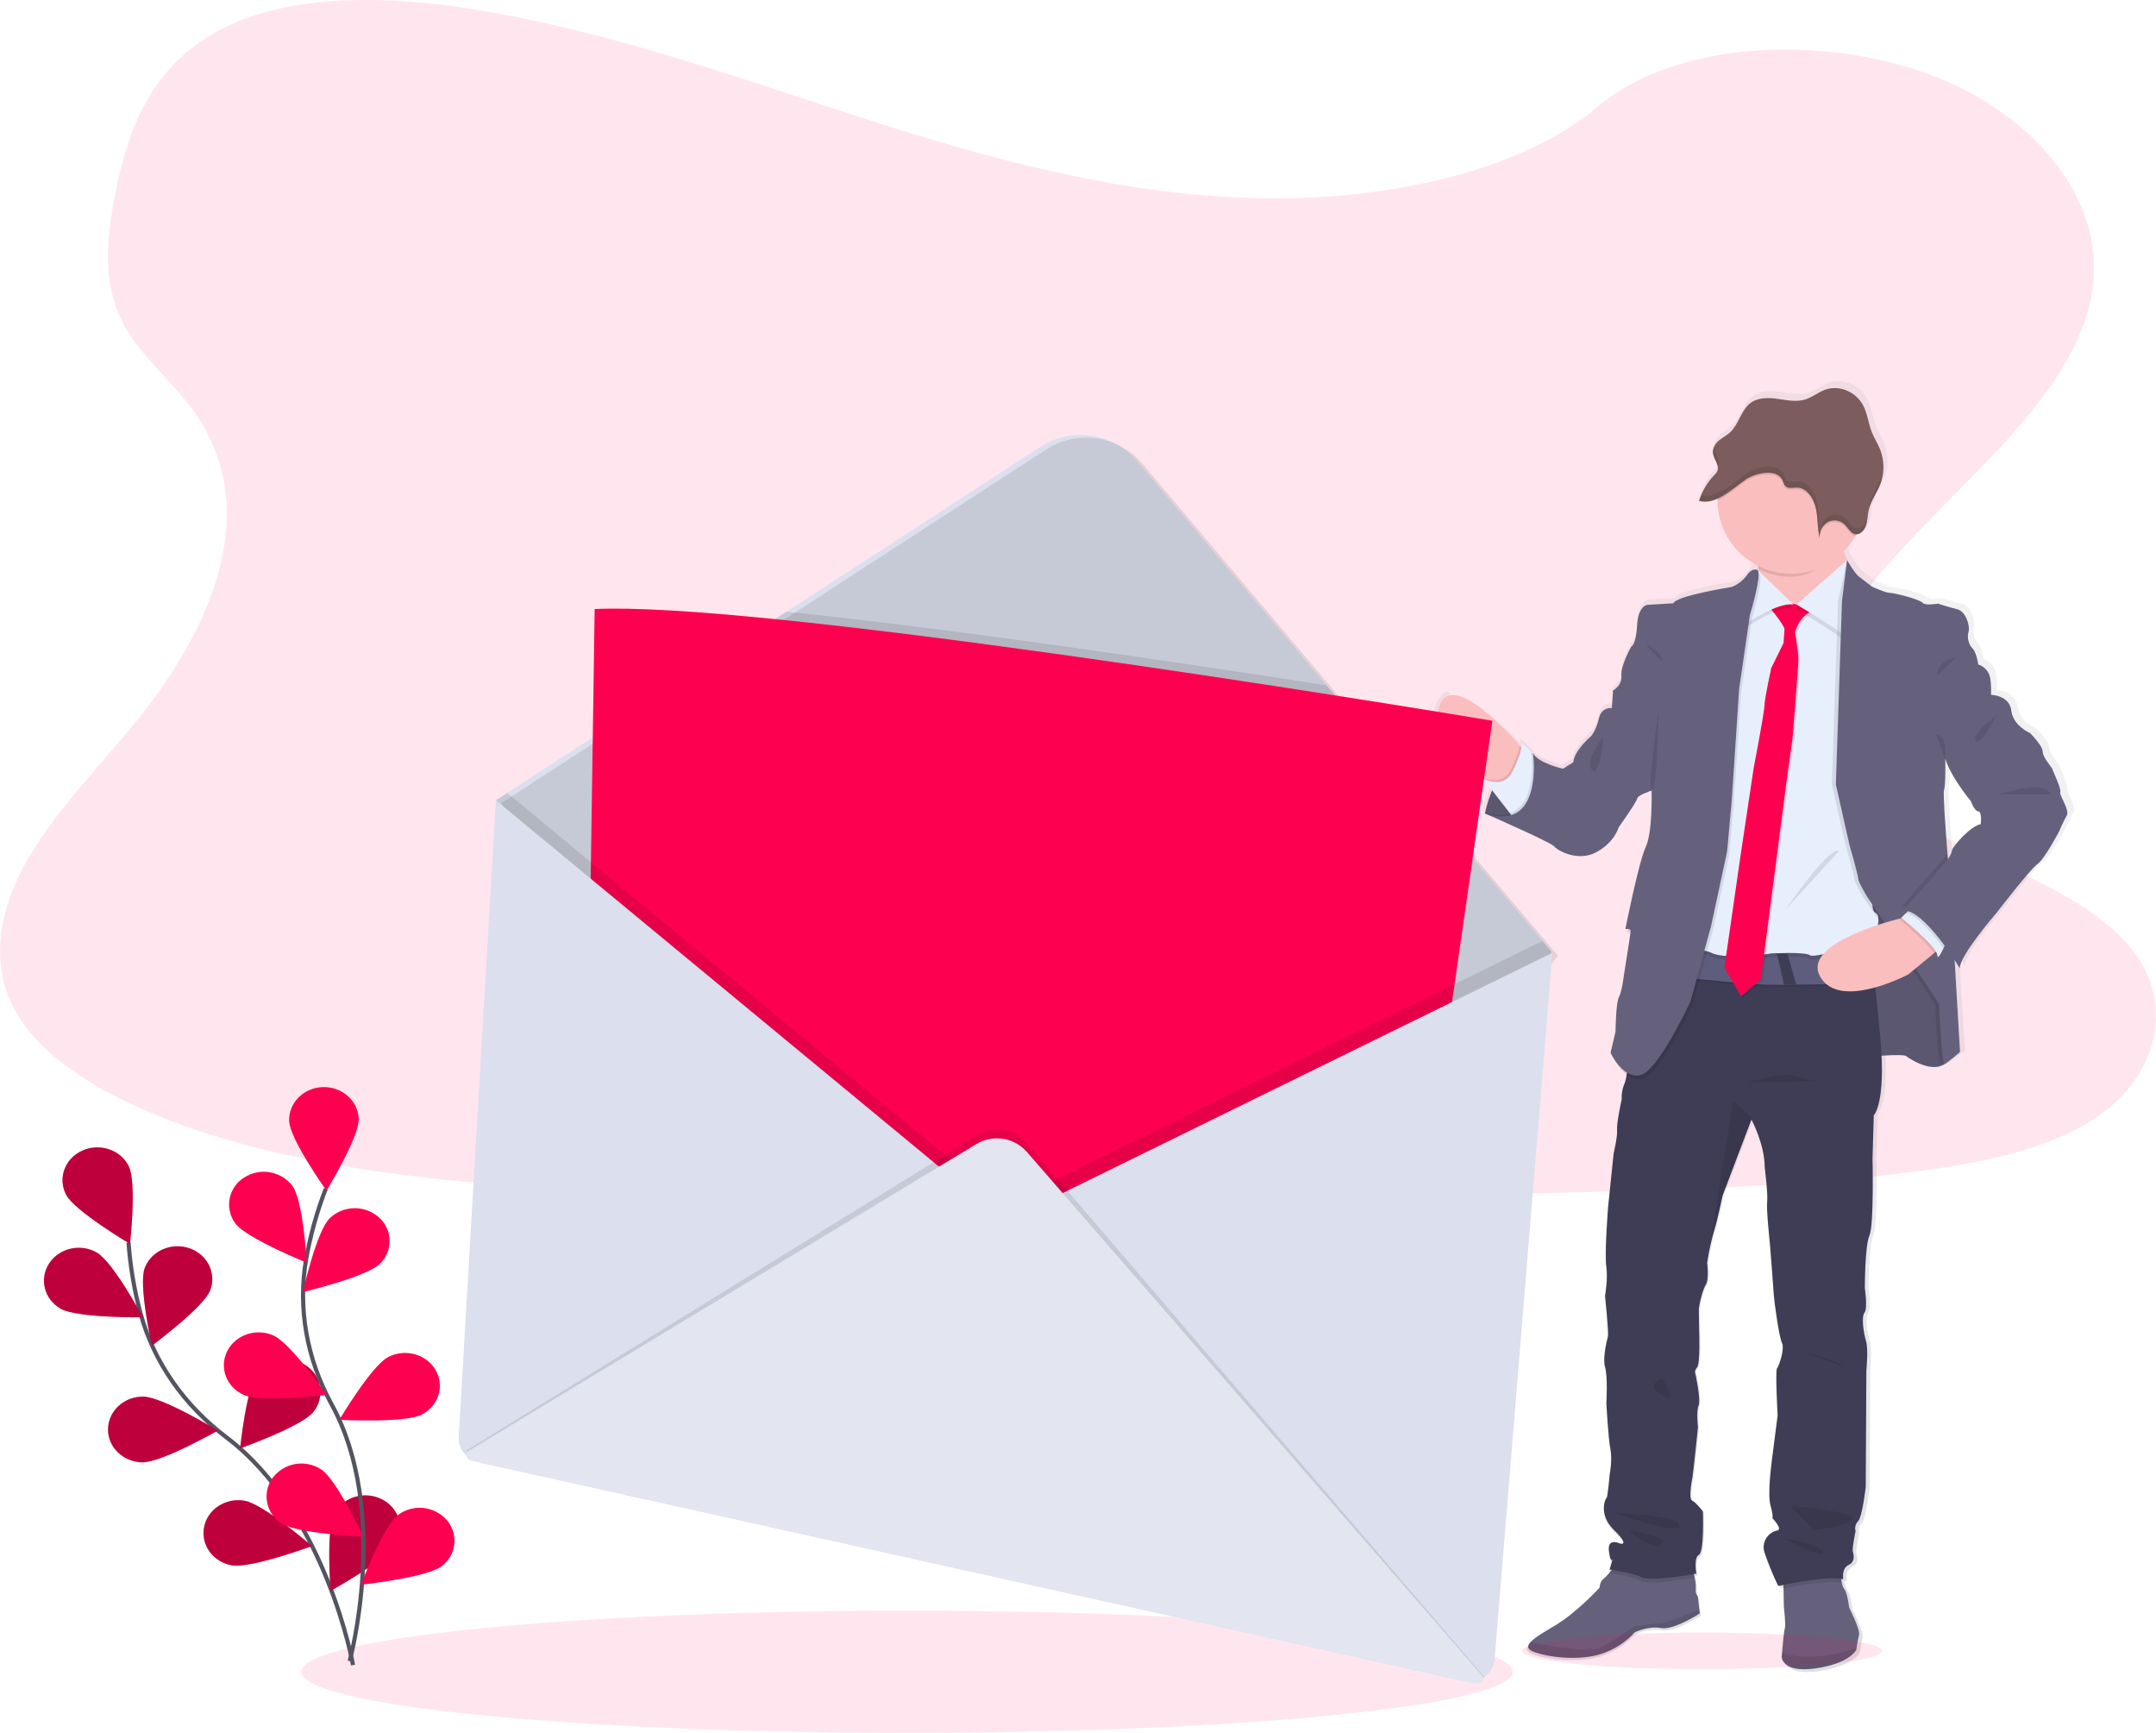
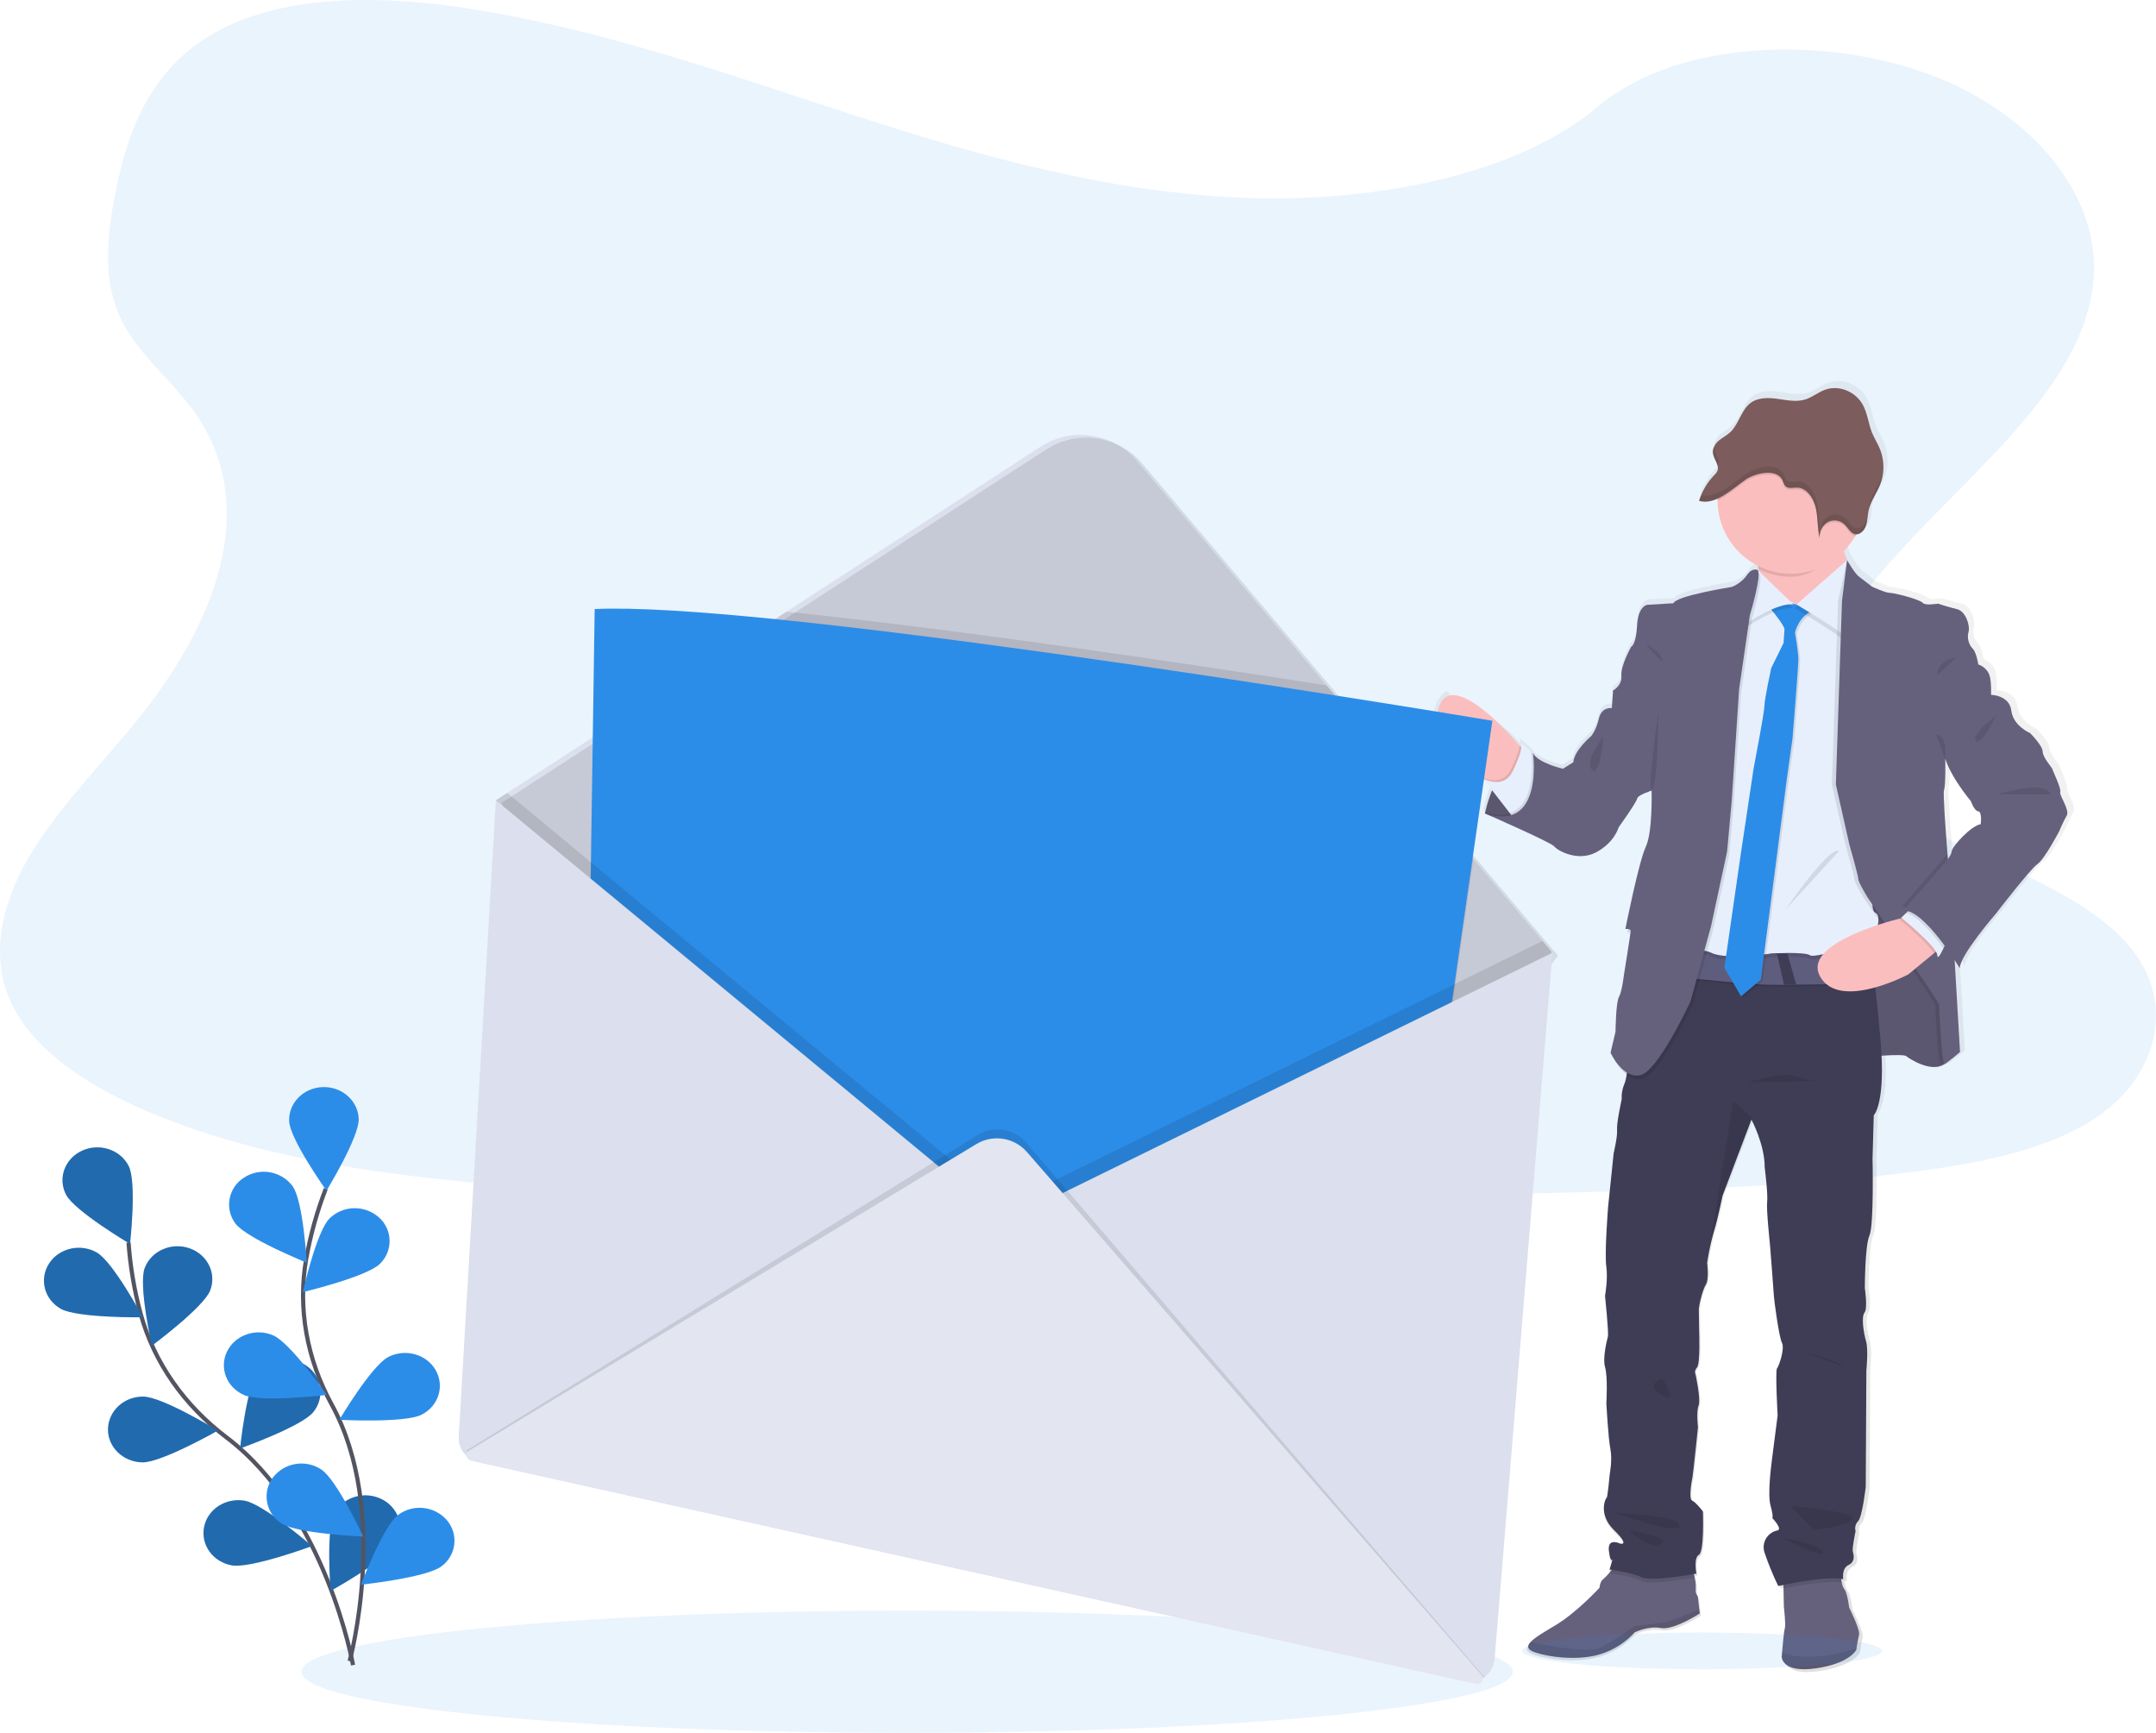
<svg xmlns="http://www.w3.org/2000/svg" id="94c1f45f-2d92-458e-bbfe-f6c69da92e14" data-name="Layer 1" width="1034.95" height="831.61" viewBox="0 0 1034.95 831.61">
  <defs>
    <linearGradient id="eb1b6581-0e6c-46f0-8ed9-49203ffc7122" x1="924.49" y1="836.62" x2="924.49" y2="217.05" gradientUnits="userSpaceOnUse">
      <stop offset="0" stop-color="gray" stop-opacity="0.25" />
      <stop offset="0.54" stop-color="gray" stop-opacity="0.12" />
      <stop offset="1" stop-color="gray" stop-opacity="0.1" />
    </linearGradient>
  </defs>
-   <path d="M683.84,129.27C617.49,127.36,554.3,109.52,494,90S373.84,48.89,309.08,38.55c-41.65-6.65-89.28-7.59-122.84,11C153.94,67.44,143.51,98.33,137.9,127c-4.23,21.56-6.71,44.26,4.86,64.44,8,14,22.29,25.79,32.15,39.21,34.3,46.71,10.06,104.3-27.12,149.9-17.44,21.39-37.67,41.8-51.13,64.57S77,494,88.75,517.2c11.67,23,39.48,40.31,69.61,52.48,61.19,24.7,133.3,31.77,203.61,35.78,155.64,8.86,312.12,5,468.18,1.18,57.75-1.42,115.76-2.86,172.58-10.3,31.55-4.13,64.12-10.68,87-26.5,29.08-20.08,36.28-54.09,16.8-79.27-32.68-42.24-123-52.73-145.89-98.06-12.58-24.95.34-52.75,18.61-75.89,39.2-49.64,104.91-93.19,108.37-149.93,2.37-39-29.21-78-78.05-96.44-51.19-19.33-122.18-16.9-160,15.1C810.76,118.29,742.42,131,683.84,129.27Z" transform="translate(-82.53 -34.2)" fill="#FE0050" opacity="0.1" />
-   <ellipse cx="435.45" cy="802.29" rx="290.75" ry="29.32" fill="#FE0050" opacity="0.1" />
+   <path d="M683.84,129.27C617.49,127.36,554.3,109.52,494,90S373.84,48.89,309.08,38.55c-41.65-6.65-89.28-7.59-122.84,11C153.94,67.44,143.51,98.33,137.9,127c-4.23,21.56-6.71,44.26,4.86,64.44,8,14,22.29,25.79,32.15,39.21,34.3,46.71,10.06,104.3-27.12,149.9-17.44,21.39-37.67,41.8-51.13,64.57S77,494,88.75,517.2c11.67,23,39.48,40.31,69.61,52.48,61.19,24.7,133.3,31.77,203.61,35.78,155.64,8.86,312.12,5,468.18,1.18,57.75-1.42,115.76-2.86,172.58-10.3,31.55-4.13,64.12-10.68,87-26.5,29.08-20.08,36.28-54.09,16.8-79.27-32.68-42.24-123-52.73-145.89-98.06-12.58-24.95.34-52.75,18.61-75.89,39.2-49.64,104.91-93.19,108.37-149.93,2.37-39-29.21-78-78.05-96.44-51.19-19.33-122.18-16.9-160,15.1C810.76,118.29,742.42,131,683.84,129.27Z" transform="translate(-82.53 -34.2)" fill="#2C8DE8" opacity="0.1" />
+   <ellipse cx="435.45" cy="802.29" rx="290.75" ry="29.32" fill="#2C8DE8" opacity="0.1" />
  <path d="M252,833.31S239.1,760.22,191.22,724c-20.09-15.2-34.79-35.87-41.21-59.41a179.25,179.25,0,0,1-5.78-34.1" transform="translate(-82.53 -34.2)" fill="none" stroke="#535461" stroke-miterlimit="10" stroke-width="2" />
-   <path d="M114.21,607.49c4,7.83,30.73,23.68,30.73,23.68s3.36-29.61-.67-37.45-14-11.11-22.32-7.31S110.18,599.65,114.21,607.49Z" transform="translate(-82.53 -34.2)" fill="#FE0050" />
-   <path d="M111.66,662.28c7.9,4.51,39.44,4.11,39.44,4.11S136.87,639.81,129,635.3s-18.16-2.13-22.94,5.32S103.77,657.77,111.66,662.28Z" transform="translate(-82.53 -34.2)" fill="#FE0050" />
-   <path d="M150.87,736c9.22.13,36.23-15.25,36.23-15.25s-26.49-16.16-35.72-16.3-16.82,6.82-17,15.53S141.64,735.84,150.87,736Z" transform="translate(-82.53 -34.2)" fill="#FE0050" />
-   <path d="M193.83,785.43c9.06,1.61,38.44-9.25,38.44-9.25S209.05,756,200,754.42s-17.8,4-19.5,12.6S184.76,783.83,193.83,785.43Z" transform="translate(-82.53 -34.2)" fill="#FE0050" />
-   <path d="M183.44,653.45c-3.15,8.19-28,26.55-28,26.55s-6.58-29.12-3.43-37.31,12.74-12.42,21.41-9.45S186.59,645.27,183.44,653.45Z" transform="translate(-82.53 -34.2)" fill="#FE0050" />
-   <path d="M232.91,711.89c-5.6,6.93-35.12,17.43-35.12,17.43s3-29.65,8.56-36.57a17.38,17.38,0,0,1,23.42-3A15.2,15.2,0,0,1,232.91,711.89Z" transform="translate(-82.53 -34.2)" fill="#FE0050" />
-   <path d="M272.73,774.92c-4.28,7.72-31.49,22.78-31.49,22.78s-2.39-29.69,1.89-37.41,14.37-10.7,22.55-6.66S277,767.2,272.73,774.92Z" transform="translate(-82.53 -34.2)" fill="#FE0050" />
+   <path d="M114.21,607.49c4,7.83,30.73,23.68,30.73,23.68s3.36-29.61-.67-37.45-14-11.11-22.32-7.31S110.18,599.65,114.21,607.49Z" transform="translate(-82.53 -34.2)" fill="#2C8DE8" />
+   <path d="M111.66,662.28c7.9,4.51,39.44,4.11,39.44,4.11S136.87,639.81,129,635.3s-18.16-2.13-22.94,5.32S103.77,657.77,111.66,662.28Z" transform="translate(-82.53 -34.2)" fill="#2C8DE8" />
+   <path d="M150.87,736c9.22.13,36.23-15.25,36.23-15.25s-26.49-16.16-35.72-16.3-16.82,6.82-17,15.53S141.64,735.84,150.87,736Z" transform="translate(-82.53 -34.2)" fill="#2C8DE8" />
+   <path d="M193.83,785.43c9.06,1.61,38.44-9.25,38.44-9.25S209.05,756,200,754.42s-17.8,4-19.5,12.6S184.76,783.83,193.83,785.43Z" transform="translate(-82.53 -34.2)" fill="#2C8DE8" />
+   <path d="M183.44,653.45c-3.15,8.19-28,26.55-28,26.55s-6.58-29.12-3.43-37.31,12.74-12.42,21.41-9.45S186.59,645.27,183.44,653.45Z" transform="translate(-82.53 -34.2)" fill="#2C8DE8" />
+   <path d="M232.91,711.89c-5.6,6.93-35.12,17.43-35.12,17.43s3-29.65,8.56-36.57a17.38,17.38,0,0,1,23.42-3A15.2,15.2,0,0,1,232.91,711.89Z" transform="translate(-82.53 -34.2)" fill="#2C8DE8" />
+   <path d="M272.73,774.92c-4.28,7.72-31.49,22.78-31.49,22.78s-2.39-29.69,1.89-37.41,14.37-10.7,22.55-6.66S277,767.2,272.73,774.92Z" transform="translate(-82.53 -34.2)" fill="#2C8DE8" />
  <path d="M114.21,607.49c4,7.83,30.73,23.68,30.73,23.68s3.36-29.61-.67-37.45-14-11.11-22.32-7.31S110.18,599.65,114.21,607.49Z" transform="translate(-82.53 -34.2)" opacity="0.25" />
  <path d="M111.66,662.28c7.9,4.51,39.44,4.11,39.44,4.11S136.87,639.81,129,635.3s-18.16-2.13-22.94,5.32S103.77,657.77,111.66,662.28Z" transform="translate(-82.53 -34.2)" opacity="0.25" />
  <path d="M150.87,736c9.22.13,36.23-15.25,36.23-15.25s-26.49-16.16-35.72-16.3-16.82,6.82-17,15.53S141.64,735.84,150.87,736Z" transform="translate(-82.53 -34.2)" opacity="0.25" />
  <path d="M193.83,785.43c9.06,1.61,38.44-9.25,38.44-9.25S209.05,756,200,754.42s-17.8,4-19.5,12.6S184.76,783.83,193.83,785.43Z" transform="translate(-82.53 -34.2)" opacity="0.25" />
  <path d="M183.44,653.45c-3.15,8.19-28,26.55-28,26.55s-6.58-29.12-3.43-37.31,12.74-12.42,21.41-9.45S186.59,645.27,183.44,653.45Z" transform="translate(-82.53 -34.2)" opacity="0.25" />
  <path d="M232.91,711.89c-5.6,6.93-35.12,17.43-35.12,17.43s3-29.65,8.56-36.57a17.38,17.38,0,0,1,23.42-3A15.2,15.2,0,0,1,232.91,711.89Z" transform="translate(-82.53 -34.2)" opacity="0.25" />
  <path d="M272.73,774.92c-4.28,7.72-31.49,22.78-31.49,22.78s-2.39-29.69,1.89-37.41,14.37-10.7,22.55-6.66S277,767.2,272.73,774.92Z" transform="translate(-82.53 -34.2)" opacity="0.25" />
  <path d="M250.38,831.39s19.57-71.76-8.65-123.2c-11.84-21.58-16.41-46.1-12.17-70.08a180,180,0,0,1,9.35-33.38" transform="translate(-82.53 -34.2)" fill="none" stroke="#535461" stroke-miterlimit="10" stroke-width="2" />
-   <path d="M221.33,572.22c.32,8.7,17.93,33.41,17.93,33.41s15.78-25.79,15.46-34.5-8.05-15.52-17.27-15.22S221,563.51,221.33,572.22Z" transform="translate(-82.53 -34.2)" fill="#FE0050" />
-   <path d="M195.49,621.34c5.28,7.14,34.28,18.84,34.28,18.84s-1.6-29.74-6.88-36.89a17.35,17.35,0,0,0-23.26-3.91A15.23,15.23,0,0,0,195.49,621.34Z" transform="translate(-82.53 -34.2)" fill="#FE0050" />
-   <path d="M199.69,703.71c8.38,3.65,39.68-.07,39.68-.07s-17.29-24.92-25.67-28.57-18.3-.2-22.17,7.71S191.32,700.06,199.69,703.71Z" transform="translate(-82.53 -34.2)" fill="#FE0050" />
-   <path d="M217.74,765.36c7.61,4.94,39.12,6.25,39.12,6.25s-12.58-27.31-20.18-32.24a17.33,17.33,0,0,0-23.23,4A15.23,15.23,0,0,0,217.74,765.36Z" transform="translate(-82.53 -34.2)" fill="#FE0050" />
-   <path d="M264.9,640.73c-6.4,6.28-37,13.57-37,13.57s6.49-29.15,12.88-35.43a17.42,17.42,0,0,1,23.63-.44A15.16,15.16,0,0,1,264.9,640.73Z" transform="translate(-82.53 -34.2)" fill="#FE0050" />
-   <path d="M285,713.08c-8.09,4.19-39.58,2.5-39.58,2.5s15.43-26,23.52-30.16,18.25-1.39,22.68,6.25S293.13,708.89,285,713.08Z" transform="translate(-82.53 -34.2)" fill="#FE0050" />
-   <path d="M294.39,785.94c-7.23,5.42-38.57,8.78-38.57,8.78s10.56-28.07,17.79-33.49a17.38,17.38,0,0,1,23.47,2.55A15.19,15.19,0,0,1,294.39,785.94Z" transform="translate(-82.53 -34.2)" fill="#FE0050" />
+   <path d="M221.33,572.22c.32,8.7,17.93,33.41,17.93,33.41s15.78-25.79,15.46-34.5-8.05-15.52-17.27-15.22S221,563.51,221.33,572.22Z" transform="translate(-82.53 -34.2)" fill="#2C8DE8" />
+   <path d="M195.49,621.34c5.28,7.14,34.28,18.84,34.28,18.84s-1.6-29.74-6.88-36.89a17.35,17.35,0,0,0-23.26-3.91A15.23,15.23,0,0,0,195.49,621.34Z" transform="translate(-82.53 -34.2)" fill="#2C8DE8" />
+   <path d="M199.69,703.71c8.38,3.65,39.68-.07,39.68-.07s-17.29-24.92-25.67-28.57-18.3-.2-22.17,7.71S191.32,700.06,199.69,703.71Z" transform="translate(-82.53 -34.2)" fill="#2C8DE8" />
+   <path d="M217.74,765.36c7.61,4.94,39.12,6.25,39.12,6.25s-12.58-27.31-20.18-32.24a17.33,17.33,0,0,0-23.23,4A15.23,15.23,0,0,0,217.74,765.36Z" transform="translate(-82.53 -34.2)" fill="#2C8DE8" />
+   <path d="M264.9,640.73c-6.4,6.28-37,13.57-37,13.57s6.49-29.15,12.88-35.43a17.42,17.42,0,0,1,23.63-.44A15.16,15.16,0,0,1,264.9,640.73Z" transform="translate(-82.53 -34.2)" fill="#2C8DE8" />
+   <path d="M285,713.08c-8.09,4.19-39.58,2.5-39.58,2.5s15.43-26,23.52-30.16,18.25-1.39,22.68,6.25S293.13,708.89,285,713.08Z" transform="translate(-82.53 -34.2)" fill="#2C8DE8" />
+   <path d="M294.39,785.94c-7.23,5.42-38.57,8.78-38.57,8.78s10.56-28.07,17.79-33.49a17.38,17.38,0,0,1,23.47,2.55A15.19,15.19,0,0,1,294.39,785.94Z" transform="translate(-82.53 -34.2)" fill="#2C8DE8" />
  <path d="M1074.74,412.36c.6-1.64-3.9-10.73-3.9-11.18s-4.65-5.52-4.65-8.35-6.16-8.94-6.16-8.94-8.25-3.43-9.15-10.88-9.89-7.61-9.91-7.61h0s0-.68.06-1.71c0-2.32-.07-6.46-1.11-8.72a8.85,8.85,0,0,0-5.11-4.33s-.9-5.81-2.7-7.6A8.56,8.56,0,0,1,1030,335c.9-2.83-1.2-10-5.56-11s-9.3-2.68-9.3-2.68-.49.09-1.2.19l-.6-.19a26.78,26.78,0,0,1-3.16.39,3.85,3.85,0,0,1-2.54-.84c-1.51-1.64-13.67-4.77-15.92-4.77s-8.71-3-8.71-3l-6.44-4.92c-1.81-1.38-5.16-7-5.65-7.79l-.06-.11h0l0,0a27,27,0,0,1-1.36-3.92v0a35.44,35.44,0,0,0,5.58-7.67c.16-.29.3-.59.44-.88a3.59,3.59,0,0,0,1-.16c.13,0,.26-.1.39-.15a6.55,6.55,0,0,0,3.19-3.81h0c.11-.32.21-.65.29-1,0-.11,0-.23.07-.34s.1-.45.14-.68.05-.26.07-.38.07-.45.1-.68,0-.25,0-.37c0-.29.07-.57.11-.85h0a30.28,30.28,0,0,1,.47-3.15s0,0,0,0h0c.9-4,3.33-7.46,5.06-11.2h0c.25-.53.48-1.08.69-1.63s.42-1.2.59-1.81l.15-.56c.11-.44.21-.89.3-1.34,0-.2.08-.4.11-.6.1-.62.19-1.24.24-1.87A23.18,23.18,0,0,0,987,246.72c-1.13-2.8-2.8-5.32-3.94-8.12-1.73-4.24-2.18-9-4.29-13.08-3.53-6.78-11.85-10.17-18.69-7.62-3.27,1.21-6.1,3.57-9.41,4.63-4.44,1.41-9.18.35-13.77-.29s-9.67-.69-13.36,2.31c-4.25,3.45-5.42,9.94-9.41,13.73-1.67,1.59-3.76,2.61-5.53,4.08a9,9,0,0,0-2.77,3.79c0,.11-.07.21-.1.32s-.07.25-.1.38-.06.3-.08.45,0,.21,0,.31a5.33,5.33,0,0,0,0,.8h0a6.54,6.54,0,0,0,.13.75c0,.07,0,.14,0,.21s.12.41.19.62a.56.56,0,0,0,0,.12c.08.23.17.45.26.68l.15.34.12.28a17.38,17.38,0,0,1,1.39,3.46,3.91,3.91,0,0,1-.13,2.29,7,7,0,0,1-1.67,2.18,31,31,0,0,0-6.77,10.85c-.17.46-.34.92-.49,1.4v0l.21.05a8.52,8.52,0,0,0,1.31.29c.25,0,.5.06.76.08a11.75,11.75,0,0,0,3.06-.24c.25-.05.51-.11.76-.18a18.87,18.87,0,0,0,3-1.11c0,.3,0,.61,0,.91s0,.34,0,.51a35.47,35.47,0,0,0,19.69,31.71c0,.32.09.65.13,1s.07.54.1.81l-.4-.39s-2.71-1.34-5.26,2.53-7.35,5.67-7.35,5.67-27.32,4.32-28.37,7.9l-12.76.74s-4.51.6-5,10-2.85,10.29-2.85,10.29-5.25,9.24-4.8,14-4,7.16-4,7.16l-.6,8.49s-5-.74-6.31,5.07-3.75,8.5-3.75,8.5-8.26,6.86-8.71,12.67l-5.1,3.13s-11.86-2.68-14.56-7.45l-.83-.78a.75.75,0,0,1-.07-.12.28.28,0,0,0,0,.06c-1.78-1.68-5.54-5.18-5-4.38a3.64,3.64,0,0,1,.24,2.4l-.88-1-2.36-2.62s-19.17-18-30.43-19.38h0c-.15-.29-.87-3.12-2.79-1.35a15.65,15.65,0,0,0-.11,23l17.95,16.77.46.34,3.86,5c-.65,1.56-1.2,3.07-1.65,4.45,0,0,0,.09-.05.13-.09.3-.19.58-.28.86l-.09.3c-.08.28-.17.56-.25.82s-.09.33-.14.49,0,.19-.08.28c-.42,1.5-.7,2.65-.84,3.29l-1-.31,1,.42c0,.05,0,.11,0,.16l-.06.31.92.4c5.26,2.29,31.51,13.8,32.86,15.55,1.5,1.93,11.4,7.6,20.41,2.83s11-12.08,11-12.08,8.7-12.07,9-13.86,7.06-3.88,7.06-3.88.6,20-2.85,27.28-9.91,39.66-9.91,39.66a4.76,4.76,0,0,1,1.28-.08c-.24,1.17-.38,1.87-.38,1.87a4.46,4.46,0,0,1,1.59,0c-.48,3.68-3.24,20.76-3.24,20.76s-.9,7.75-2.4,10.43-1.65,16.7-1.65,16.7l-2.4,10.13a19.57,19.57,0,0,0,.91,1.75v0s2.58,5.72,6.91,8.93a18.3,18.3,0,0,1-1.21,4.64,16.07,16.07,0,0,0-1.2,7.15s-2.55,11.48-2.25,14.76-1.65,11.33-1.65,11.33L854.54,613s-1.8,22.51-.9,28.63-.61,14.45-.61,14.45,1.8,17.74,1.35,19.68-2.7,10.28-1.35,14.91.61,17.29.61,17.29.9,16.69,1.94,22.06-.3,12.23-.3,12.23-1,11.47-1.5,11.47-4.35,7.9,3.6,15.66,3,6.55,3,6.55-6.3-3.13-5.56,3.28c.72,6.1,1.71,4.51,1.8,4.34l-1.5,4.9,1,.15-.87,1a23.29,23.29,0,0,1-3,3.14c-1.81,1.34-2,4.32-2,4.32s-11.1,12.08-21.46,18.19c-5.45,3.22-10.15,5.94-12.2,8.19-1.85,2-1.55,3.66,2.29,4.93,8.11,2.68,22.36,4,32.57.6a38.06,38.06,0,0,0,15.91-10.29s6.46-3.28,12.77-2.09,18.91-7,18.91-7l-.23-2.12-.67-6.09a4.79,4.79,0,0,1-1.05-3.72,19.31,19.31,0,0,0-.53-5.36c-.1-.59-.22-1.18-.33-1.73l1.15-.21s-1.49-7.61,1.21-9.1,1.94-21,1.94-21-3.44-4.47-5.25-5.21-.15-10,.16-11.19,2.7-24.3,2.7-24.3-.9-7.3.3-10.43S897,694,897,694s-.9-1.49.76-3.28,1-17.74,1-17.74-.14-8.05-.14-10.14,1.8-9.69,3.45-12.22.6-10.44.6-10.44v0l.09-.59c0-.23.08-.51.14-.85l.13-.79A112.6,112.6,0,0,1,906,624.94c2-6.26,4.2-17.29,4.2-17.29l14-36.4.16-.43s6.45,11.93,6.45,23c0,0,1.65,13.27,1.2,16.85S933.34,631,933.34,631s1.95,24.15,1.95,25.2,2.4,19.68,3.91,22.51-1.51,11.48-2.41,12.37.3,22.81.3,22.81-2.25,17.29-2.7,20.87-2.25,17.3-.75,22.66.9,6.11.9,6.11,5.41,5.52,2.25,6a8.25,8.25,0,0,0-6,10.87,139.25,139.25,0,0,0,6.61,16s.93-.21,2.48-.52l0,1.77.18,8.88s1,8.5.45,10.44c-.44,1.42-1,8.1-1.33,11.59-.11,1.27-.17,2.12-.17,2.12s0,7.9,16.66,5.52,19.66-8.94,19.66-8.94,0-.31.12-.82c.25-1.51.79-4.71,1.23-6.49.6-2.39-4.8-13.12-4.8-13.12s-.9-7.3-2.41-8.94a7.92,7.92,0,0,1-1.2-3.13c-.14-.6-.26-1.23-.36-1.84a11,11,0,0,1,1.11.2s-.9-5.22,2.56-6.86,2.55-5.06,2.1-6.56,1.35-9.84,1.35-9.84a4.85,4.85,0,0,1,1.2-4.76c2.11-2.1,3.75-16.7,3.75-16.7l.3-56.35s1.06-10-.14-14-2.41-11.77-.76-13.86.15-11.77.15-11.77,0-20.43,2.26-25.49,1.5-37.12,1.5-37.12l.59-21s4.91-4.64,3.75-28.83c5.23-.33,11.13-.52,12,.2,1.65,1.35,12.31,8.2,18.61,3.88,1.35-.6,7.5-5.81,7.5-5.81l-2.64-44.7c1.65,2.49,2.65,4.15,2.65,4.15,0-6.26,17.71-26.54,17.71-26.54s16.51-21.31,20.11-23.85,10.66-15.95,10.66-15.95a64.65,64.65,0,0,1,3.61-7.45C1079.55,421.16,1074.14,414,1074.74,412.36ZM1036,428c-4.5.45-14,10.74-14.11,13-.07,1.18-1.07,2.76-2,4-.07-.9-.15-1.82-.22-2.75-1.06-13.17-2.21-29.22-1.69-30.78.91-2.68.6-14.75.6-14.75l0,0,.16-.23c3,9.35,12.43,20.38,12.43,20.38s1.65,4.77,3.6,4.92S1036,428,1036,428Z" transform="translate(-82.53 -34.2)" fill="url(#eb1b6581-0e6c-46f0-8ed9-49203ffc7122)" />
  <path d="M795.34,424.61s5.47-28.7,23.08-28.85l12.87,26.48-8.58,5.92S804.07,428.75,795.34,424.61Z" transform="translate(-82.53 -34.2)" fill="#65617d" />
  <path d="M831.29,422.24l-8.58,5.92s-13.12.42-22.5-1.89a26.92,26.92,0,0,1-4.87-1.66s0-.16.1-.46c0,0,0-.07,0-.11a64.76,64.76,0,0,1,3.33-10.54c.55-1.29,1.16-2.62,1.82-3.95,2.58-5,6.2-9.82,11.16-12.23a15.17,15.17,0,0,1,5.87-1.53l.52,0h.26l.28.59,4.35,8.94Z" transform="translate(-82.53 -34.2)" opacity="0.1" />
  <path d="M977.45,541.48s18.5-1.77,20.12-.44,12.13,8.13,18.35,3.84,2.07-19.23,2.07-19.82-.59-21.75-.59-21.75l-11.1-14.94-13.9-26.18L964,459.37l.74,41.58-.15,21.3Z" transform="translate(-82.53 -34.2)" fill="#65617d" />
  <path d="M977.45,541.48s18.5-1.77,20.12-.44,12.13,8.13,18.35,3.84,2.07-19.23,2.07-19.82-.59-21.75-.59-21.75l-11.1-14.94-13.9-26.18L964,459.37l.74,41.58-.15,21.3Z" transform="translate(-82.53 -34.2)" opacity="0.1" />
  <path d="M814.72,395s-1.48,18.05-12.72,18.34c0,0-3.19-1.92-7.48-5.12-9.88-7.39-25.55-21.6-21.22-34.82,6.21-18.93,36.39,16,36.39,16L812,392Z" transform="translate(-82.53 -34.2)" fill="#fbbebe" />
  <path d="M814.72,395s-1.48,18.05-12.72,18.34c0,0-3.19-1.92-7.48-5.12l-.95-1.23a14.79,14.79,0,0,0,6.16,1.66,8.33,8.33,0,0,0,8-5.07,63.51,63.51,0,0,0,3.11-7.16A20.87,20.87,0,0,0,812,392Z" transform="translate(-82.53 -34.2)" opacity="0.1" />
  <path d="M809.84,427.72l-2.53-3.26-8.52-11-4.34-5.61a14.62,14.62,0,0,0,6.16,1.66c2.83.07,6-1,8-5.06a64.62,64.62,0,0,0,3.11-7.17c1.4-4,1.38-6,.88-6.73s3.14,2.68,4.89,4.34l.06.06.82.77.3.6,4.29,8.57s0,.12,0,.36C823.38,408,824.83,425.27,809.84,427.72Z" transform="translate(-82.53 -34.2)" fill="#e7effd" />
  <path d="M898.46,808.51s-12.43,8.14-18.64,7-12.58,2.08-12.58,2.08a37.48,37.48,0,0,1-15.69,10.21c-10,3.4-24.1,2.06-32.09-.6-3.78-1.26-4.09-2.88-2.27-4.89,2-2.24,6.66-4.93,12-8.13,10.21-6.06,21.15-18,21.15-18s.15-3,1.93-4.28a23.06,23.06,0,0,0,3-3.12c1.59-1.88,3.08-3.84,3.08-3.84L894.91,786s.62,2.63,1.11,5.32a19.27,19.27,0,0,1,.51,5.33,4.82,4.82,0,0,0,1,3.69l.66,6Z" transform="translate(-82.53 -34.2)" fill="#65617d" />
  <path d="M974.94,818.72c-.44,1.77-1,4.94-1.21,6.43l-.13.82s-3,6.51-19.37,8.88-16.42-5.48-16.42-5.48.06-.84.16-2.11c.29-3.46.88-10.09,1.32-11.5.58-1.92-.45-10.36-.45-10.36l-.17-8.81-.13-6.12,27.23-2.82a49.4,49.4,0,0,0,.88,6.06,7.75,7.75,0,0,0,1.19,3.11c1.48,1.63,2.36,8.88,2.36,8.88S975.53,816.35,974.94,818.72Z" transform="translate(-82.53 -34.2)" fill="#65617d" />
  <path d="M894.91,786s.62,2.63,1.11,5.32c-3.95.73-21.21,3.72-25.52,1.63-4.89-2.37-15.39-3.7-15.39-3.7l.17-.6c1.59-1.88,3.08-3.84,3.08-3.84Z" transform="translate(-82.53 -34.2)" opacity="0.1" />
  <path d="M966.65,793.71c-6.9-1.17-22,1.66-28,2.88l-.13-6.12,27.23-2.82A49.4,49.4,0,0,0,966.65,793.71Z" transform="translate(-82.53 -34.2)" opacity="0.1" />
  <path d="M982,569.44l-.59,20.86s.74,31.81-1.48,36.84-2.22,25.3-2.22,25.3,1.48,9.61-.15,11.68-.44,9.76.74,13.76.15,13.91.15,13.91l-.3,55.92s-1.62,14.49-3.7,16.57a4.85,4.85,0,0,0-1.18,4.73s-1.77,8.28-1.33,9.77,1.33,4.88-2.07,6.5-2.52,6.81-2.52,6.81c-8.13-1.93-31.21,3.26-31.21,3.26a138.84,138.84,0,0,1-6.51-15.84,8.19,8.19,0,0,1,5.92-10.79c3.1-.45-2.22-5.92-2.22-5.92s.59-.74-.89-6.06.29-19,.74-22.5,2.66-20.71,2.66-20.71-1.18-21.74-.29-22.63,3.84-9.47,2.37-12.28-3.86-21.3-3.86-22.34-1.91-25-1.91-25-1.78-16.72-1.33-20.27-1.19-16.71-1.19-16.71c0-11-6.36-22.79-6.36-22.79l-.16.43L909.4,608.06s-2.22,10.94-4.14,17.15a112.18,112.18,0,0,0-2.89,12.85l-.13.79c0,.33-.1.61-.13.83l-.09.6v0s1,7.84-.6,10.36-3.4,10.06-3.4,12.13.15,10.06.15,10.06.59,15.83-1,17.61-.75,3.25-.75,3.25,2.66,12,1.48,15.09-.29,10.35-.29,10.35-2.37,22.94-2.66,24.12-1.93,10.36-.15,11.1,5.17,5.17,5.17,5.17.75,19.39-1.92,20.86-1.19,9-1.19,9-21.44,4.14-26.32,1.77-15.39-3.7-15.39-3.7l1.47-4.86c-.09.17-1.07,1.75-1.77-4.31-.73-6.36,5.48-3.26,5.48-3.26s4.88,1.19-3-6.5-4-15.54-3.55-15.54,1.49-11.38,1.49-11.38,1.33-6.81.29-12.14-1.92-21.9-1.92-21.9.74-12.57-.59-17.15.88-12.88,1.33-14.8S853,656.13,853,656.13s1.48-8.28.59-14.34.89-28.41.89-28.41l2.66-25.74s1.92-8,1.63-11.25S861,561.75,861,561.75a16,16,0,0,1,1.18-7.1c1.48-3,2.07-12.72,2.07-12.72l14.21-32.55,7-28.7,93.93-.89s.35,2.49.92,7,1.37,11.21,2.26,19.48c.82,7.51,1.72,16.34,2.59,26.17C988,563.82,982,569.44,982,569.44Z" transform="translate(-82.53 -34.2)" fill="#3f3d56" />
  <path d="M973.31,310.4l-21.9,23.38s-28.1-11.25-25.14-15.09c1.14-1.49,1-6.19.3-11.37-1-8.2-3.26-17.63-3.26-17.63s49.11-8,45,.29c-1.51,3-1.25,6.56-.31,9.83A37,37,0,0,0,973.31,310.4Z" transform="translate(-82.53 -34.2)" fill="#fbbebe" />
  <path d="M968.28,290c-1.51,3-2.23,3.32-1.29,6.59C960.57,303.46,952.4,311,942.24,311a35.06,35.06,0,0,1-15.67-3.67c-1-8.2-3.26-17.63-3.26-17.63S972.42,281.7,968.28,290Z" transform="translate(-82.53 -34.2)" opacity="0.1" />
  <path d="M977.46,274.89a35.22,35.22,0,0,1-70.43,0c0-.17,0-.34,0-.5a35.21,35.21,0,0,1,70.42.5Z" transform="translate(-82.53 -34.2)" fill="#fbbebe" />
  <path d="M982.55,507.18c-4.66,0-20.19.17-37.55.44h-.21l-5.73.1h-.18c-20.58.33-40.87-3.69-49-2.93-17.3,1.62,6.22-16,6.22-16a144.78,144.78,0,0,0,39.43,4l5-.26c15.72-.89,31.53-2.37,39.79-4.85C980.87,492.26,981.66,498.91,982.55,507.18Z" transform="translate(-82.53 -34.2)" opacity="0.1" />
  <path d="M982.55,506.29c-4.66,0-20.19.17-37.55.44h-.21l-5.73.1h-.18c-20.58.33-40.87-3.69-49-2.93-17.3,1.63,6.22-16,6.22-16a144.78,144.78,0,0,0,39.43,4l5-.26c15.72-.89,31.53-2.37,39.79-4.84C980.87,491.38,981.66,498,982.55,506.29Z" transform="translate(-82.53 -34.2)" fill="#5f5d7e" />
  <path d="M932.78,320.16l-27.22,12.73-21,162.43s12.42-5.62,19.53-2.07,29,.3,29,.3,16-.89,18.35.89S981.6,487,981.6,487s5-11.24,1.18-13S984,454.79,984,454.79L981.6,337.62l-4.74-15.09-12.72-7.69-13,10.35-6.21.89Z" transform="translate(-82.53 -34.2)" opacity="0.1" />
  <path d="M932.78,318.39l-27.22,12.72-21,162.44s12.42-5.62,19.53-2.07,29,.29,29,.29,16-.88,18.35.89,30.18-7.4,30.18-7.4,5-11.24,1.18-13S984,453,984,453L981.6,335.84l-4.74-15.08-12.72-7.7-13,10.36-6.21.89Z" transform="translate(-82.53 -34.2)" fill="#e7effd" />
  <path d="M932.33,325.93s7.84,9.32,7.7,11.25-.45,6.51-.45,6.51l-5.92,12s-3.25,14.94-3.25,18.05-5.18,30-5.18,30L919,445.17l-7.84,54.3,8,13.75,9.46-8,12.58-96.76,2.66-19.08s2.81-34.32,2.81-37.87-1.62-12.87-1.62-12.87,1.92-8.88,9.91-11-.59-.45-.59-.45l-4.59-3.69-4,1.62S934.7,321.79,932.33,325.93Z" transform="translate(-82.53 -34.2)" opacity="0.1" />
-   <path d="M931.44,325.05s7.85,9.32,7.7,11.24-.45,6.51-.45,6.51l-5.91,12s-3.26,14.94-3.26,18.05-5.18,30-5.18,30l-6.21,41.42-7.84,54.3,8,13.76,9.47-8,12.57-96.75L943,388.51s2.81-34.32,2.81-37.87-1.62-12.87-1.62-12.87,1.92-8.88,9.91-10.95-.59-.44-.59-.44l-4.59-3.7-4,1.63S933.81,320.9,931.44,325.05Z" transform="translate(-82.53 -34.2)" fill="#FE0050" />
+   <path d="M931.44,325.05s7.85,9.32,7.7,11.24-.45,6.51-.45,6.51l-5.91,12s-3.26,14.94-3.26,18.05-5.18,30-5.18,30l-6.21,41.42-7.84,54.3,8,13.76,9.47-8,12.57-96.75L943,388.51s2.81-34.32,2.81-37.87-1.62-12.87-1.62-12.87,1.92-8.88,9.91-10.95-.59-.44-.59-.44l-4.59-3.7-4,1.63S933.81,320.9,931.44,325.05Z" transform="translate(-82.53 -34.2)" fill="#2C8DE8" />
  <path d="M926.27,309.51s-1.19.89-1.48,6.81-4.44,19.23-4.44,19.23,15.39-10.65,23.08-9.47Z" transform="translate(-82.53 -34.2)" opacity="0.1" />
  <path d="M926.27,307.74s-1.19.88-1.48,6.8-4.44,19.23-4.44,19.23,15.39-10.65,23.08-9.46Z" transform="translate(-82.53 -34.2)" fill="#e7effd" />
  <path d="M968.28,304.78,944,326.08s20.42,12.13,23.08,15.09,5.32-29,5.32-29Z" transform="translate(-82.53 -34.2)" opacity="0.1" />
  <path d="M969.17,303l-24.26,21.31S965.32,336.44,968,339.4s5.32-29,5.32-29Z" transform="translate(-82.53 -34.2)" fill="#e7effd" />
  <path d="M927.15,309.51s-2.66-1.33-5.17,2.52a16.8,16.8,0,0,1-7.25,5.62s-26.93,4.29-28,7.84l-12.58.74s-4.44.59-4.88,9.91-2.81,10.21-2.81,10.21-5.18,9.17-4.73,13.9-4,7.11-4,7.11l18.49,48.08s.6,19.82-2.81,27.07-9.76,39.35-9.76,39.35,2.66-.59,2.51,1.18S863,504.2,863,504.2s-.89,7.69-2.37,10.36S859,531.12,859,531.12l-2.36,10.06s5.62,12.58,14.2,10.8,24.11-35.35,24.11-35.35l9.92-36.25,7.69-35.8,2.22-24.26,3.55-53.7,5.18-35.51S929.23,312,927.15,309.51Z" transform="translate(-82.53 -34.2)" opacity="0.1" />
  <path d="M926.27,307.74s-2.67-1.33-5.18,2.51a16.71,16.71,0,0,1-7.25,5.62s-26.92,4.29-28,7.84l-12.58.74s-4.43.6-4.88,9.92-2.81,10.2-2.81,10.2-5.18,9.18-4.73,13.91-4,7.1-4,7.1l18.5,48.08s.59,19.82-2.81,27.07-9.77,39.36-9.77,39.36,2.66-.6,2.52,1.18-3.26,21.15-3.26,21.15-.89,7.7-2.37,10.36-1.62,16.57-1.62,16.57l-2.37,10.06s5.62,12.57,14.2,10.8S894,514.85,894,514.85l9.91-36.24,7.69-35.8,2.22-24.27,3.55-53.7,5.18-35.5S928.34,310.25,926.27,307.74Z" transform="translate(-82.53 -34.2)" fill="#65617d" />
  <path d="M831.29,422.24l-8.58,5.92s-13.12.42-22.5-1.89l-4.77-2.12-1-.42,1,.31c4.95,1.47,8.82,1.44,11.85.42,12.14-4.09,10.8-24.14,10.33-28.67,0-.46-.08-.75-.1-.86a.28.28,0,0,1,0-.06l.07.12a6.62,6.62,0,0,0,.56.78c.17.19.35.39.54.58h0l4.29,8.57s0,.12,0,.36Z" transform="translate(-82.53 -34.2)" opacity="0.1" />
  <path d="M861,364.4l-4.15,1.18-.59,8.43s-4.88-.74-6.21,5-3.7,8.44-3.7,8.44-8.14,6.8-8.58,12.57l-5,3.11s-11.69-2.67-14.35-7.4c0,0,5.33,38.17-23.08,28.85,0,0,31.81,13.9,33.29,15.83s11.24,7.54,20.12,2.81,10.8-12,10.8-12,8.58-12,8.87-13.76,7-3.85,7-3.85l12.72-30.77Z" transform="translate(-82.53 -34.2)" fill="#65617d" />
  <path d="M964.88,322.53,969.17,303s1.92,6.36,3.85,7.84l6.36,4.89s6.36,2.95,8.58,2.95,14.2,3.11,15.68,4.74,7.4.44,7.4.44,4.88,1.63,9.17,2.66,6.36,8.14,5.47,11a8.53,8.53,0,0,0,2.07,8c1.78,1.78,2.67,7.55,2.67,7.55a8.66,8.66,0,0,1,5,4.29c1.48,3.25,1,10.35,1,10.35l-22,31.07s.29,12-.59,14.65,3.1,47.93,3.1,47.93l4.59,77.81s-6.07,5.18-7.4,5.77-2.66-27.51-2.66-28.55-34.17-51.19-34.17-51.19-4.59-7.39-4.59-9-4.29-16.57-4.29-16.57l-6.51-28.85Z" transform="translate(-82.53 -34.2)" opacity="0.1" />
  <path d="M1038.31,366c0,1,0,1.7,0,1.7l-22,31,0,0s.3,12-.58,14.64c-.52,1.55.61,17.47,1.66,30.55.74,9.43,1.44,17.38,1.44,17.38l1.95,33,2.63,44.8s-6.06,5.18-7.39,5.77-2.66-27.51-2.66-28.55-34.18-51.18-34.18-51.18-4.59-7.41-4.59-9-4.29-16.57-4.29-16.57l-6.5-28.85,2.95-88.17L969.17,303s3.7,6.37,5.62,7.84l6.36,4.88s6.36,3,8.58,3,14.21,3.1,15.69,4.73,7.39.44,7.39.44,4.88,1.63,9.17,2.66,6.37,8.14,5.48,11a8.51,8.51,0,0,0,2.07,8c1.77,1.77,2.66,7.54,2.66,7.54a8.7,8.7,0,0,1,5,4.3C1038.25,359.54,1038.35,363.65,1038.31,366Z" transform="translate(-82.53 -34.2)" fill="#65617d" />
  <path d="M857.48,760.14c.73,0,31.8,1.18,31.21,6.21S857.48,760.14,857.48,760.14Z" transform="translate(-82.53 -34.2)" opacity="0.1" />
  <path d="M864.43,768.57s20.86,3.4,15.38,6.51S864.43,768.57,864.43,768.57Z" transform="translate(-82.53 -34.2)" opacity="0.1" />
  <path d="M942,756.88s34.62,3,29.44,6.81-17.46,4.43-18,4.58S942,756.88,942,756.88Z" transform="translate(-82.53 -34.2)" opacity="0.1" />
  <path d="M937.81,772.12s19.23,3.25,19.82,7S937.81,772.12,937.81,772.12Z" transform="translate(-82.53 -34.2)" opacity="0.1" />
  <path d="M948.46,683.06s17.6,4.14,18.64,7Z" transform="translate(-82.53 -34.2)" opacity="0.1" />
  <path d="M880.55,695.78s-9.17,2.66-.29,8S880.55,695.78,880.55,695.78Z" transform="translate(-82.53 -34.2)" opacity="0.1" />
  <path d="M921.24,553.61c1,0,17.16-5.32,22.78-3A37.49,37.49,0,0,0,956.59,553Z" transform="translate(-82.53 -34.2)" opacity="0.1" />
  <path d="M923.31,570.47l-.16,1.47L909.4,608.06s-2.22,10.94-4.14,17.15a112.18,112.18,0,0,0-2.89,12.85l12.21-75.72Z" transform="translate(-82.53 -34.2)" opacity="0.1" />
  <path d="M944.79,506.73l-5.73.1h-.18l-3.36-14.91,5-.27Z" transform="translate(-82.53 -34.2)" fill="#3f3d56" />
  <path d="M1014.59,488.67l-3.69,3-12.29,10.13s-33.29,17.76-42.46.89c-8.08-14.86,29.66-25.47,38.75-27.78,1.23-.31,1.93-.47,1.93-.47Z" transform="translate(-82.53 -34.2)" fill="#fbbebe" />
  <path d="M872.42,343.24s6.51,3,8,7.1S872.42,343.24,872.42,343.24Z" transform="translate(-82.53 -34.2)" opacity="0.1" />
  <path d="M852.3,387.62s-9.47,11.54-5.62,16S852.3,387.62,852.3,387.62Z" transform="translate(-82.53 -34.2)" opacity="0.1" />
  <path d="M1021.54,349.75s-8.88.89-9.17,8.58Z" transform="translate(-82.53 -34.2)" opacity="0.1" />
  <path d="M939.29,471.06c.88-.89,21.3-31.07,26-28.4Z" transform="translate(-82.53 -34.2)" opacity="0.1" />
  <path d="M977.46,274.89a35,35,0,0,1-4.17,16.62l-.26-.05c-2.23-.47-3.39-3.07-5.1-4.69a6.93,6.93,0,0,0-8-1.12,8.13,8.13,0,0,0-3.92,7.59c-1.13-4.74-.77-9.77-1.87-14.52s-4.41-9.55-8.95-9.63c-2,0-4.23.71-5.65-.75-.85-.88-1-2.27-1.66-3.35-3.24-5.24-13.11-2.59-17.14.1s-8.7,7-13.71,9.3a35.21,35.21,0,0,1,70.42.5Z" transform="translate(-82.53 -34.2)" opacity="0.1" />
  <path d="M937.89,264.11c.64,1.07.81,2.46,1.66,3.34,1.41,1.47,3.7.71,5.65.75,4.54.08,7.85,4.88,8.95,9.63s.74,9.78,1.87,14.52a8.11,8.11,0,0,1,3.93-7.59,6.93,6.93,0,0,1,8,1.12c1.71,1.62,2.87,4.22,5.1,4.69s4.38-1.67,5.19-4,.75-4.93,1.28-7.37c1-4.61,4-8.4,5.68-12.79a23.17,23.17,0,0,0-.15-16.52c-1.11-2.78-2.76-5.28-3.89-8.05-1.7-4.22-2.14-9-4.22-13-3.48-6.73-11.68-10.09-18.43-7.56-3.21,1.2-6,3.54-9.27,4.59-4.37,1.41-9.05.35-13.57-.28s-9.53-.69-13.17,2.28c-4.19,3.43-5.33,9.87-9.27,13.63-1.65,1.58-3.7,2.59-5.44,4s-3.25,3.63-3,6c.26,3.06,3.26,5.84,2.15,8.68a7,7,0,0,1-1.64,2.17,30.93,30.93,0,0,0-7.16,12.18c7.91,2.48,16.48-6.25,22.68-10.38C924.79,261.52,934.65,258.86,937.89,264.11Z" transform="translate(-82.53 -34.2)" fill="#7c5c5c" />
  <path d="M1014.59,488.67l-3.69,3c-3.25-5.4-16.58-16.2-16.58-16.2l.58-.56c1.23-.31,1.93-.47,1.93-.47Z" transform="translate(-82.53 -34.2)" opacity="0.1" />
  <path d="M1018.14,483.19s-1.33,3.3-2.69,6.14-2.86,5.44-2.93,3.33c-.15-4.14-17.31-18.05-17.31-18.05l2.33-2.26,2.69-2.62Z" transform="translate(-82.53 -34.2)" fill="#e7effd" />
  <path d="M1018.73,461.29l1.95,33c-4.6-7.15-17.22-25.47-25.33-24.88L1015,446.8a26.81,26.81,0,0,0,2.26-2.89C1018,453.34,1018.73,461.29,1018.73,461.29Z" transform="translate(-82.53 -34.2)" opacity="0.1" />
  <path d="M1018.14,483.19s-1.33,3.3-2.69,6.14c-5.16-7.07-12.25-15.42-17.91-17l2.69-2.62Z" transform="translate(-82.53 -34.2)" opacity="0.1" />
  <path d="M1032.93,363.51l5.33,4.14s8.87.15,9.76,7.55,9,10.8,9,10.8,6.06,6.06,6.06,8.87,4.59,7.84,4.59,8.29,4.44,9.47,3.84,11.09,4.74,8.73,3.11,11.39a65.63,65.63,0,0,0-3.55,7.4s-6.95,13.32-10.5,15.83-19.83,23.67-19.83,23.67-17.45,20.12-17.45,26.33c0,0-17-28.4-27.08-27.66l19.68-22.64s3.4-3.69,3.55-5.91,9.47-12.43,13.91-12.87c0,0,.73-6.07-1.19-6.22s-3.55-4.88-3.55-4.88-13-15.38-13.17-25.15S1032.93,363.51,1032.93,363.51Z" transform="translate(-82.53 -34.2)" fill="#65617d" />
  <path d="M1040.77,377.56s-12.42,9.18-9.76,12.13S1040.77,377.56,1040.77,377.56Z" transform="translate(-82.53 -34.2)" opacity="0.1" />
  <path d="M1041.36,415.44s23.08-7.4,25.45,0Z" transform="translate(-82.53 -34.2)" opacity="0.1" />
  <path d="M898.46,808.51s-12.43,8.14-18.64,7-12.58,2.08-12.58,2.08a37.48,37.48,0,0,1-15.69,10.21c-10,3.4-24.1,2.06-32.09-.6-3.78-1.26-4.09-2.88-2.27-4.89,8.69,1.73,28.1,5.18,33.33,2.67,6.8-3.26,16.57-10.36,16.57-10.36s12.73-1.77,14.5-1.77c1.26,0,11.09-4.06,16.64-6.38Z" transform="translate(-82.53 -34.2)" opacity="0.1" />
  <path d="M973.73,825.15l-.13.82s-3,6.51-19.37,8.88-16.42-5.48-16.42-5.48.06-.84.16-2.11C943.17,829.23,954.51,831.43,973.73,825.15Z" transform="translate(-82.53 -34.2)" opacity="0.1" />
  <path d="M878.56,375.79s0,33.73-2.89,37.06S878.56,375.79,878.56,375.79Z" transform="translate(-82.53 -34.2)" opacity="0.1" />
  <path d="M1011.92,386.66l4.29,12.06S1017.92,386.88,1011.92,386.66Z" transform="translate(-82.53 -34.2)" opacity="0.1" />
  <g opacity="0.1">
    <path d="M907.32,257.35c1.08-2.78-1.76-5.5-2.13-8.48a5.56,5.56,0,0,0-.47,2.68c.19,2.24,1.84,4.33,2.28,6.41A4,4,0,0,0,907.32,257.35Z" transform="translate(-82.53 -34.2)" />
    <path d="M956.42,289.21c-1.06-4.66-.75-9.6-1.83-14.27s-4.41-9.55-8.94-9.63c-2,0-4.24.72-5.65-.74-.86-.88-1-2.28-1.67-3.35-3.24-5.25-13.1-2.59-17.14.1-6,4-14.36,12.43-22.12,10.53-.37.89-.71,1.8-1,2.73,7.91,2.48,16.48-6.25,22.68-10.38,4-2.68,13.9-5.34,17.14-.09.64,1.07.81,2.46,1.66,3.34,1.41,1.47,3.7.71,5.65.75,4.54.08,7.85,4.88,8.95,9.63s.74,9.78,1.87,14.52A8.16,8.16,0,0,1,956.42,289.21Z" transform="translate(-82.53 -34.2)" />
    <path d="M978.66,283.67c-.8,2.34-2.91,4.5-5.19,4s-3.39-3.07-5.09-4.7a7,7,0,0,0-8-1.11,8.06,8.06,0,0,0-3.93,7.16,7.76,7.76,0,0,1,3.49-4.28,6.93,6.93,0,0,1,8,1.12c1.71,1.62,2.87,4.22,5.1,4.69s4.38-1.67,5.19-4a20.21,20.21,0,0,0,.81-4.25A11.1,11.1,0,0,1,978.66,283.67Z" transform="translate(-82.53 -34.2)" />
    <path d="M985.62,263.51c-1.66,4.39-4.68,8.17-5.68,12.79-.2.93-.32,1.88-.43,2.84,1-4.6,4-8.37,5.67-12.75a22.81,22.81,0,0,0,1.37-6.13A22.39,22.39,0,0,1,985.62,263.51Z" transform="translate(-82.53 -34.2)" />
  </g>
  <circle cx="689.3" cy="336.07" r="0.36" fill="#e6e8ec" />
-   <ellipse cx="817.04" cy="792.28" rx="86.34" ry="8.81" fill="#FE0050" opacity="0.1" />
+   <ellipse cx="817.04" cy="792.28" rx="86.34" ry="8.81" fill="#2C8DE8" opacity="0.1" />
  <path d="M582.08,248.59,320.57,418.25l170.66,307.8a11.91,11.91,0,0,0,7.6,5.8l154.63,37.72A11.92,11.92,0,0,0,667,763.16l76.7-159.35,84.06-112.37-199.48-236A35.35,35.35,0,0,0,582.08,248.59Z" transform="translate(-82.53 -34.2)" fill="#dcdfed" />
  <path d="M830.42,492.77l-.74,1-49.24,65.83-.89,1.19-33.19,44.37-65.6,136.31-1.84,3.81-9.26,19.23a11.92,11.92,0,0,1-13.56,6.41L501.47,733.18a11.89,11.89,0,0,1-7.6-5.8L479,700.61l-2.67-4.82L369,502.13l-.92-1.65-44.86-80.9,5.42-3.52,41.09-26.65.95-.62,86.53-56.14,5.46-3.54,122.05-79.19a35.34,35.34,0,0,1,46.22,6.84l91,107.7,4,4.8,66.05,78.14.36.43,33.21,39.28,4.18,4.95Z" transform="translate(-82.53 -34.2)" opacity="0.1" />
  <path d="M789.79,446.5l-8.06,56L779.3,519.4l-1.39,36-.11,2.81-7.23,188.1a11.93,11.93,0,0,1-14.51,11.17l-77.94-17.4-.84-.19L477.39,695.28l-3.67-.82L363.83,669.92l2.52-169.12.08-5.65.76-51.19.84-56.5,86.53-56.14,5.46-3.54c80.26,8.23,187,24.06,259.31,35.35l4,4.8,66,78.14Z" transform="translate(-82.53 -34.2)" opacity="0.1" />
-   <path d="M798.92,380.1l-9.49,66-8.7,60.44L778.3,523.4l-1.39,36-7.34,190.91a11.93,11.93,0,0,1-14.51,11.17l-78.78-17.59L476.39,699.28,362.83,673.92l2.6-174.77.76-51.19.89-59.88.91-61.59c18.78-.89,49.68,1.12,86.57,4.83,82.6,8.29,195.2,25.06,268.82,36.61C768.46,375,798.92,380.1,798.92,380.1Z" transform="translate(-82.53 -34.2)" fill="#FE0050" />
+   <path d="M798.92,380.1l-9.49,66-8.7,60.44L778.3,523.4l-1.39,36-7.34,190.91a11.93,11.93,0,0,1-14.51,11.17l-78.78-17.59L476.39,699.28,362.83,673.92l2.6-174.77.76-51.19.89-59.88.91-61.59c18.78-.89,49.68,1.12,86.57,4.83,82.6,8.29,195.2,25.06,268.82,36.61C768.46,375,798.92,380.1,798.92,380.1Z" transform="translate(-82.53 -34.2)" fill="#2C8DE8" />
  <path d="M823,485.78l-42.27,20.73L565,612.31,366.19,448,326,414.73l-5.42,3.52,44.86,80.9-2.6,174.77,113.56,25.36,14.84,26.77a11.89,11.89,0,0,0,7.6,5.8l154.63,37.72A11.92,11.92,0,0,0,667,763.16l9.26-19.23,78.78,17.59a11.93,11.93,0,0,0,14.51-11.17l7.34-190.91,50.13-67,.14-1.69Z" transform="translate(-82.53 -34.2)" opacity="0.1" />
  <path d="M320.57,418.25,302.74,723.58a11.92,11.92,0,0,0,9.31,12.33L785.57,841.06A11.92,11.92,0,0,0,800,830.39l27.75-338.95L565,620.31Z" transform="translate(-82.53 -34.2)" fill="#dcdfed" />
  <path d="M306,730.57,552,578.8a18.06,18.06,0,0,1,23,3.6L795.18,839.19c.8.92,1.19.26,0,0L306,730.57C304.6,730.26,304.78,731.3,306,730.57Z" transform="translate(-82.53 -34.2)" opacity="0.1" />
  <path d="M307.76,730.32,551.22,583.25a19.09,19.09,0,0,1,24.28,3.82L793.69,838a2.63,2.63,0,0,1-2.55,4.29L308.55,735.13A2.62,2.62,0,0,1,307.76,730.32Z" transform="translate(-82.53 -34.2)" fill="#e3e5f1" />
</svg>
